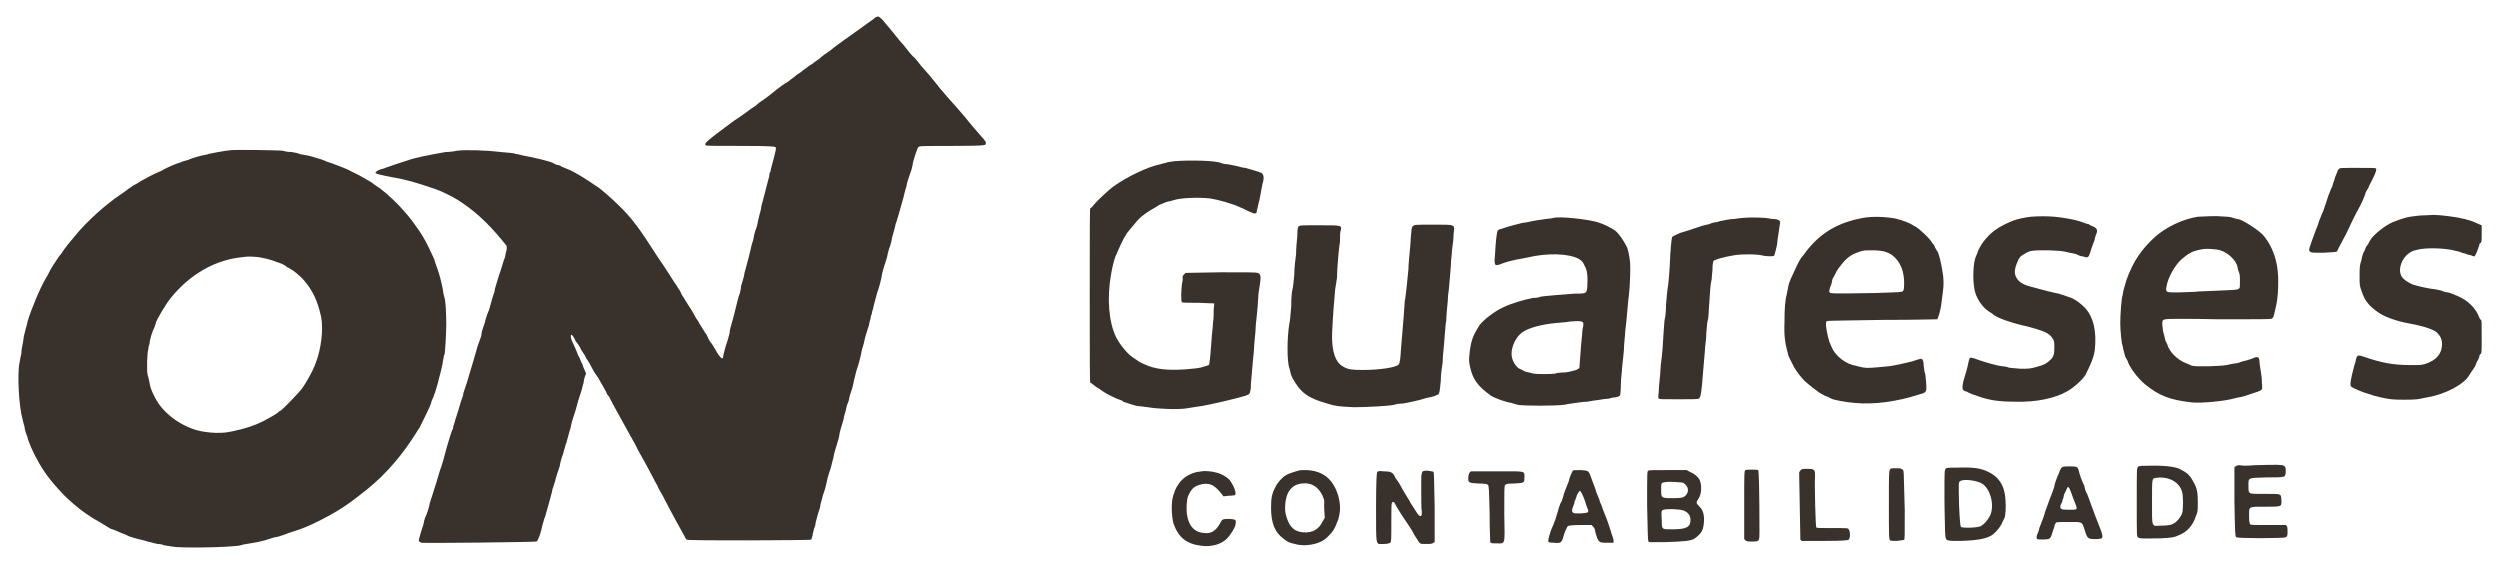
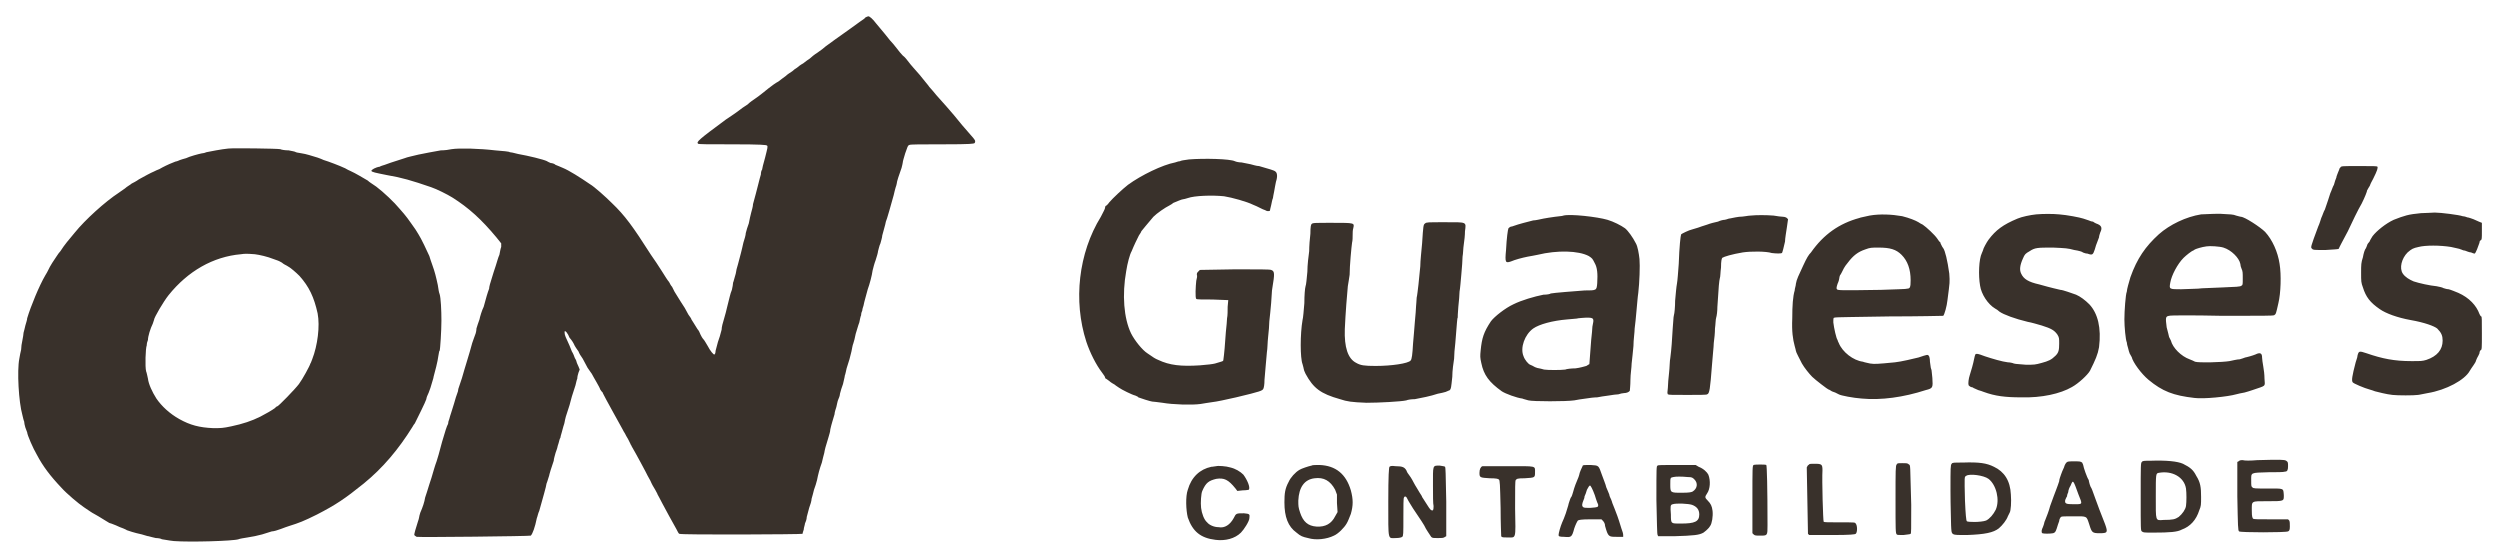
- <svg xmlns="http://www.w3.org/2000/svg" viewBox="385 695 4095 925" role="img" aria-label="Guarese's ON Contabilidade">
+ <svg xmlns="http://www.w3.org/2000/svg" viewBox="385 695 4140 925" role="img" aria-label="Guarese's ON Contabilidade">
  <g fill="#39312b" fill-rule="evenodd">
    <path d="M1818 724C1817 726 1813 728 1809 731C1806 733 1798 739 1791 744C1777 754 1757 768 1752 772C1751 773 1745 778 1739 782C1734 785 1728 790 1726 792C1724 793 1719 797 1715 800C1711 802 1706 806 1705 807C1703 808 1699 811 1697 813C1694 815 1689 818 1686 821C1683 823 1678 827 1674 830C1670 832 1663 837 1658 841C1648 849 1642 854 1636 858C1633 860 1627 864 1623 868C1618 871 1611 876 1606 880C1602 883 1593 889 1587 893C1541 927 1538 930 1541 933C1542 934 1557 934 1598 934C1646 934 1654 935 1655 936C1657 937 1656 940 1652 956C1649 966 1647 975 1647 976C1646 977 1645 980 1645 984C1643 990 1639 1008 1632 1033C1632 1037 1630 1043 1629 1047C1628 1051 1626 1059 1625 1065C1623 1070 1621 1077 1620 1081C1620 1084 1618 1091 1616 1097C1615 1102 1613 1110 1612 1114C1611 1118 1609 1126 1607 1133C1605 1139 1604 1144 1604 1145C1604 1146 1603 1150 1602 1153C1601 1156 1600 1161 1599 1163C1599 1165 1598 1171 1597 1175C1594 1182 1593 1189 1589 1204C1588 1208 1586 1217 1584 1223C1582 1229 1580 1237 1580 1241C1579 1244 1578 1249 1577 1252C1575 1257 1573 1264 1570 1276C1570 1279 1569 1282 1568 1282C1567 1283 1561 1276 1557 1268C1555 1265 1552 1259 1550 1257C1548 1255 1546 1251 1545 1249C1544 1246 1542 1242 1540 1240C1536 1234 1531 1225 1530 1224C1530 1223 1528 1220 1525 1216C1523 1212 1520 1207 1519 1205C1515 1199 1510 1191 1502 1178C1501 1176 1499 1172 1498 1170C1496 1168 1494 1164 1493 1162C1491 1160 1486 1152 1481 1144C1476 1136 1468 1124 1463 1117C1433 1070 1420 1052 1398 1031C1388 1021 1369 1004 1362 1000C1346 989 1327 977 1317 973C1313 971 1307 969 1305 968C1303 966 1299 965 1297 965C1295 964 1292 963 1291 962C1285 959 1260 953 1243 950C1236 948 1230 947 1229 947C1229 946 1218 945 1205 944C1180 941 1146 940 1133 942C1129 943 1121 944 1115 944C1104 946 1087 949 1078 951C1066 954 1060 955 1055 957C1033 964 1027 966 1022 968C1019 969 1015 970 1014 971C1007 972 1000 976 1000 978C1001 980 1006 981 1026 985C1050 989 1067 994 1099 1005C1108 1008 1126 1017 1134 1022C1161 1039 1182 1058 1207 1088L1215 1098 1215 1104C1214 1106 1213 1112 1212 1117C1210 1121 1208 1129 1206 1135C1204 1141 1201 1150 1199 1157C1197 1163 1195 1170 1195 1173C1194 1176 1192 1181 1191 1185C1190 1188 1188 1196 1186 1203C1183 1209 1180 1219 1179 1224C1177 1229 1175 1236 1174 1239C1174 1242 1173 1247 1172 1249C1171 1251 1169 1258 1167 1263C1162 1282 1155 1303 1150 1321C1147 1329 1145 1337 1144 1339C1144 1341 1143 1345 1142 1347C1141 1349 1139 1356 1137 1363C1135 1369 1133 1376 1132 1379C1131 1381 1130 1386 1129 1389C1128 1391 1127 1395 1127 1397C1125 1400 1122 1410 1117 1427C1112 1446 1110 1453 1108 1459C1107 1462 1105 1467 1104 1471C1101 1482 1098 1491 1096 1497C1093 1507 1091 1513 1089 1519C1088 1526 1085 1535 1081 1544C1080 1547 1079 1551 1079 1552C1079 1553 1078 1556 1077 1559C1073 1571 1071 1579 1071 1581C1072 1582 1073 1583 1075 1584C1080 1585 1262 1583 1264 1582C1267 1579 1271 1568 1274 1553C1275 1551 1276 1545 1278 1541C1283 1523 1290 1499 1290 1496C1291 1494 1292 1490 1293 1487C1294 1484 1295 1481 1295 1480C1295 1479 1298 1470 1302 1458C1302 1455 1304 1449 1305 1445C1307 1440 1308 1436 1308 1436C1308 1435 1309 1432 1310 1429C1311 1425 1312 1421 1313 1420C1313 1419 1314 1415 1315 1412C1316 1409 1317 1404 1318 1401C1319 1398 1320 1395 1320 1394C1320 1393 1321 1389 1322 1385C1328 1367 1330 1360 1330 1359C1330 1358 1333 1348 1338 1333C1339 1329 1340 1324 1341 1322C1341 1319 1342 1315 1343 1312L1345 1307 1343 1302C1341 1298 1340 1295 1340 1295C1340 1294 1339 1291 1337 1288C1336 1285 1334 1280 1332 1277C1331 1274 1329 1270 1328 1267C1322 1254 1320 1250 1320 1246C1320 1243 1320 1243 1322 1244C1323 1245 1324 1246 1325 1248C1326 1249 1327 1252 1328 1254C1329 1255 1333 1260 1335 1264C1337 1269 1341 1274 1343 1277C1344 1280 1347 1285 1350 1289C1352 1293 1356 1300 1358 1304C1361 1308 1364 1313 1365 1314C1368 1320 1378 1336 1379 1340C1380 1342 1382 1344 1383 1345C1383 1346 1386 1351 1389 1357C1393 1364 1408 1392 1416 1406C1417 1408 1418 1410 1420 1413C1421 1415 1423 1419 1425 1422C1426 1424 1428 1428 1429 1430C1429 1431 1431 1433 1431 1434C1433 1437 1441 1452 1446 1461C1448 1465 1452 1472 1454 1476C1456 1480 1459 1486 1462 1491C1464 1496 1468 1503 1470 1506C1472 1510 1474 1513 1474 1514C1474 1514 1478 1521 1482 1529C1490 1544 1496 1555 1505 1571C1507 1575 1509 1579 1510 1579C1513 1581 1712 1580 1714 1579C1714 1578 1715 1575 1716 1572C1716 1569 1718 1564 1718 1562C1719 1560 1721 1555 1721 1551C1722 1547 1724 1540 1725 1536C1727 1531 1729 1524 1729 1521C1730 1517 1732 1511 1733 1506C1735 1501 1737 1494 1738 1490C1740 1480 1742 1472 1746 1461C1747 1456 1749 1449 1750 1445C1751 1439 1752 1435 1757 1419C1758 1415 1760 1410 1760 1406C1762 1397 1765 1388 1767 1381C1767 1378 1769 1372 1770 1369C1771 1365 1772 1359 1773 1357C1774 1355 1776 1350 1776 1347C1777 1343 1779 1336 1781 1331C1782 1326 1784 1319 1784 1317C1785 1315 1786 1309 1787 1305C1791 1293 1793 1286 1795 1277C1796 1272 1797 1266 1798 1264C1799 1261 1801 1254 1802 1248C1804 1242 1806 1234 1808 1229C1809 1224 1810 1219 1811 1217C1811 1214 1812 1211 1813 1209C1813 1207 1814 1204 1815 1201C1816 1195 1820 1182 1822 1174C1825 1166 1829 1151 1830 1143C1831 1139 1833 1131 1835 1126C1837 1120 1839 1113 1839 1111C1840 1108 1841 1102 1843 1098C1844 1094 1846 1088 1846 1085C1851 1067 1852 1063 1852 1062C1853 1061 1862 1029 1865 1018C1866 1014 1867 1009 1868 1006C1869 1003 1870 1000 1870 999C1870 996 1874 984 1878 973C1879 969 1880 965 1880 964C1880 962 1882 956 1884 949C1888 938 1888 936 1891 935C1893 934 1911 934 1945 934C1995 934 1997 933 1999 932C2001 928 2000 927 1992 918C1984 909 1972 895 1965 886C1959 879 1947 865 1936 853C1931 847 1926 841 1924 839C1923 837 1915 828 1908 819C1901 811 1892 801 1890 798C1887 794 1883 789 1880 787C1877 784 1873 779 1870 775C1867 771 1862 765 1859 762C1844 743 1839 738 1836 734C1830 726 1825 722 1823 722C1822 722 1820 723 1818 724M763 941C752 942 732 946 727 947C725 948 721 949 719 949C714 950 699 954 693 957C690 958 685 959 683 960C681 961 678 962 678 962C677 962 674 963 672 964C664 967 654 972 649 975C646 976 642 978 640 979C635 981 624 987 615 992C611 995 605 998 603 999C601 1001 595 1004 592 1007C588 1010 583 1013 582 1014C559 1029 526 1059 509 1080C499 1092 492 1100 485 1111C483 1113 481 1116 479 1119C476 1123 467 1137 465 1142C464 1144 462 1148 460 1151C450 1168 436 1202 430 1222C430 1225 428 1230 427 1234C426 1238 425 1243 424 1246C424 1248 423 1254 422 1259C421 1263 420 1270 420 1274C419 1277 418 1284 417 1289C413 1309 416 1361 422 1382C423 1386 424 1391 425 1393C425 1395 426 1400 427 1403C428 1405 429 1409 430 1411C430 1415 440 1438 446 1448C456 1467 468 1483 487 1503C495 1512 515 1529 524 1535C533 1541 537 1544 541 1546C543 1547 546 1549 548 1550C558 1556 564 1560 566 1561C567 1561 572 1563 577 1565C581 1567 586 1569 589 1570C591 1571 594 1572 595 1573C598 1574 606 1577 620 1580C624 1581 629 1583 631 1583C634 1584 639 1585 643 1586C647 1586 652 1587 653 1588C655 1588 663 1590 673 1591C700 1593 771 1591 780 1588C782 1587 789 1586 795 1585C802 1584 812 1582 819 1580C825 1578 832 1576 835 1575C838 1575 845 1573 850 1571C855 1569 861 1567 864 1566C880 1561 888 1558 910 1547C941 1531 956 1521 987 1496C1019 1470 1045 1439 1068 1402C1069 1400 1071 1397 1072 1396C1075 1390 1090 1360 1091 1356C1091 1354 1093 1349 1095 1345C1097 1340 1099 1334 1100 1330C1101 1326 1103 1321 1103 1319C1105 1312 1110 1293 1111 1284C1112 1280 1112 1276 1113 1276C1114 1274 1116 1242 1116 1226C1116 1209 1115 1188 1113 1182C1112 1180 1111 1174 1110 1167C1107 1153 1105 1145 1101 1134C1099 1129 1097 1122 1096 1119C1093 1112 1082 1089 1078 1083C1075 1078 1072 1073 1066 1065C1064 1062 1057 1052 1047 1041C1038 1030 1020 1013 1008 1004C1001 999 997 997 994 994C987 990 974 982 965 978C960 976 956 973 955 973C949 970 928 962 921 960C919 959 914 957 911 956C901 953 892 950 885 949C881 948 877 948 875 947C874 946 868 945 863 944C857 944 851 943 849 942C844 941 772 940 763 941M784 1116C738 1120 696 1144 664 1184C656 1194 640 1221 640 1225C640 1225 639 1228 638 1231C634 1239 630 1252 630 1258C629 1260 628 1264 628 1267C626 1271 625 1303 627 1310C628 1312 629 1318 630 1322C631 1331 637 1344 644 1355C653 1368 666 1380 682 1389C700 1399 715 1403 738 1404C751 1404 754 1404 768 1401C787 1397 802 1392 816 1385C824 1381 836 1374 840 1371C842 1369 843 1368 844 1368C846 1368 874 1339 880 1331C886 1323 898 1301 899 1297C900 1296 901 1292 902 1290C911 1267 915 1235 911 1214C905 1187 897 1170 881 1152C875 1146 866 1138 860 1135C858 1134 854 1132 852 1130C845 1126 846 1127 838 1124C828 1120 815 1117 807 1116C793 1115 791 1115 784 1116" />
-     <g transform="translate(2170 -680)">
-       <path d="M139 1639C131 1640 125 1641 124 1642C122 1642 119 1643 116 1644C95 1648 60 1665 38 1681C29 1688 13 1703 7 1710C5 1713 2 1716 1 1716C0 1716 0 1740 0 1859C0 1969 0 2002 1 2002C2 2002 4 2004 7 2006C9 2008 14 2011 16 2012C18 2014 22 2016 23 2017C27 2020 45 2029 50 2030C52 2031 55 2032 55 2033C57 2034 76 2040 78 2040C80 2040 87 2041 95 2042C112 2045 144 2046 158 2044C163 2043 171 2042 177 2041C186 2040 199 2037 217 2033C259 2023 260 2022 262 2019C263 2017 264 2012 264 2004C265 1990 267 1971 268 1958C269 1953 269 1942 270 1933C271 1924 272 1913 272 1907C273 1900 274 1887 275 1877C276 1867 276 1856 277 1852C281 1828 281 1824 275 1822C273 1821 254 1821 215 1821L157 1822 154 1825C152 1827 152 1828 152 1830C153 1832 152 1836 151 1840C150 1849 149 1868 151 1870C152 1871 161 1871 178 1871L204 1872 203 1883C203 1889 203 1898 202 1902C202 1905 201 1916 200 1925C199 1942 197 1964 196 1970C196 1973 195 1973 192 1974C189 1975 185 1976 182 1977C178 1978 170 1979 157 1980C126 1982 107 1980 88 1971C83 1969 80 1967 70 1960C62 1955 49 1939 43 1927C31 1902 28 1863 35 1824C37 1811 41 1796 44 1791C48 1781 53 1771 56 1765C58 1762 60 1759 60 1758C60 1758 73 1742 80 1734C86 1728 99 1719 107 1715C109 1714 112 1712 113 1711C118 1709 127 1705 129 1705C130 1705 134 1704 137 1703C148 1699 177 1698 197 1700C210 1702 235 1709 245 1714C253 1717 261 1722 265 1723C268 1725 271 1725 273 1724C273 1723 274 1719 275 1715C276 1710 277 1705 278 1703C278 1702 279 1697 280 1692C281 1687 282 1680 283 1676C286 1667 285 1661 282 1659C280 1657 272 1655 255 1650C251 1650 245 1648 241 1647C237 1646 230 1645 226 1644C222 1644 217 1643 215 1642C207 1638 164 1637 139 1639M2046 1652C2045 1653 2044 1654 2044 1655C2044 1655 2043 1658 2042 1660C2041 1663 2039 1667 2039 1669C2038 1671 2036 1677 2035 1681C2033 1684 2031 1691 2029 1695C2027 1702 2024 1710 2020 1722C2018 1725 2016 1732 2014 1736C2013 1739 2011 1746 2009 1750C1996 1785 1996 1785 1999 1787C2000 1789 2002 1789 2021 1789C2035 1788 2041 1788 2043 1787C2043 1786 2050 1773 2058 1758C2065 1743 2075 1722 2081 1712C2086 1702 2090 1692 2090 1690C2091 1689 2092 1686 2093 1685C2094 1683 2095 1682 2095 1681C2095 1681 2097 1676 2100 1671C2107 1657 2108 1653 2107 1651C2106 1650 2100 1650 2077 1650C2049 1650 2047 1650 2046 1652M2179 1728C2158 1730 2152 1732 2134 1739C2121 1745 2106 1757 2099 1766C2098 1768 2095 1772 2094 1775C2092 1777 2090 1780 2090 1781C2090 1781 2089 1784 2088 1786C2086 1788 2084 1795 2083 1801C2080 1810 2080 1813 2080 1827C2080 1841 2080 1843 2083 1851C2088 1867 2095 1876 2111 1887C2121 1894 2140 1901 2162 1905C2185 1909 2201 1915 2206 1919C2213 1926 2215 1931 2215 1939C2215 1954 2206 1965 2188 1971C2181 1973 2180 1973 2163 1973C2135 1973 2115 1969 2089 1960C2077 1956 2076 1956 2074 1964C2074 1967 2072 1971 2071 1975C2065 1998 2064 2005 2066 2008C2067 2010 2086 2018 2094 2020C2097 2021 2101 2022 2103 2023C2107 2024 2122 2028 2132 2029C2140 2030 2168 2030 2174 2029C2176 2029 2184 2027 2190 2026C2221 2021 2252 2004 2260 1989C2261 1987 2264 1983 2266 1980C2268 1977 2270 1974 2270 1973C2270 1973 2271 1970 2272 1968C2274 1965 2275 1962 2276 1960C2276 1958 2277 1955 2278 1955C2280 1954 2280 1952 2280 1927C2280 1904 2280 1900 2279 1899C2278 1899 2277 1897 2276 1895C2271 1881 2259 1868 2241 1860C2236 1858 2229 1855 2225 1854C2221 1854 2217 1852 2216 1852C2215 1851 2210 1850 2205 1849C2194 1848 2176 1844 2167 1841C2160 1838 2153 1834 2149 1828C2143 1819 2147 1803 2157 1793C2164 1787 2166 1786 2175 1784C2186 1781 2211 1781 2229 1784C2237 1786 2244 1787 2245 1788C2246 1788 2249 1790 2252 1790C2255 1791 2259 1793 2262 1793C2264 1794 2267 1795 2268 1795C2270 1794 2274 1783 2276 1777C2276 1775 2277 1773 2278 1773C2280 1772 2280 1770 2280 1758L2280 1744 2275 1742C2273 1741 2268 1739 2266 1738C2263 1737 2258 1735 2256 1735C2254 1734 2250 1733 2248 1733C2243 1731 2212 1727 2202 1727C2197 1727 2187 1728 2179 1728M1542 1730C1532 1731 1518 1734 1511 1737C1487 1747 1475 1756 1463 1772C1460 1776 1454 1787 1454 1789C1454 1789 1453 1792 1452 1794C1447 1804 1446 1831 1449 1848C1451 1862 1462 1879 1474 1886C1476 1887 1479 1889 1481 1891C1488 1896 1507 1903 1528 1908C1534 1909 1544 1912 1551 1914C1567 1919 1572 1922 1577 1929C1580 1934 1580 1935 1580 1944C1580 1955 1579 1959 1574 1964C1567 1971 1562 1973 1551 1976C1540 1979 1539 1979 1525 1979C1516 1978 1508 1978 1505 1977C1503 1976 1498 1975 1495 1975C1486 1974 1469 1969 1457 1965C1452 1963 1446 1961 1444 1961C1441 1961 1441 1961 1439 1970C1438 1976 1434 1990 1432 1996C1430 2002 1429 2010 1430 2013C1431 2014 1432 2015 1434 2016C1436 2016 1438 2017 1439 2018C1440 2018 1443 2020 1446 2021C1449 2022 1453 2023 1455 2024C1474 2031 1491 2033 1517 2033C1551 2034 1582 2027 1601 2016C1612 2010 1627 1996 1631 1989C1640 1971 1644 1962 1646 1950C1650 1918 1644 1894 1630 1879C1623 1872 1615 1866 1608 1863C1602 1861 1586 1855 1582 1855C1578 1854 1568 1852 1547 1846C1529 1842 1521 1837 1517 1828C1514 1822 1515 1814 1520 1803C1523 1796 1524 1795 1531 1791C1540 1785 1544 1785 1570 1785C1591 1786 1594 1786 1605 1789C1612 1790 1619 1792 1619 1793C1620 1793 1623 1795 1627 1795C1635 1798 1636 1797 1639 1788C1640 1784 1642 1778 1643 1776C1644 1774 1645 1770 1646 1768C1646 1766 1647 1763 1648 1760C1652 1752 1650 1748 1641 1745C1639 1744 1637 1743 1636 1742C1634 1742 1631 1741 1629 1740C1627 1739 1622 1738 1620 1737C1614 1735 1593 1731 1580 1730C1569 1729 1554 1729 1542 1730M1815 1730C1790 1734 1763 1747 1745 1763C1723 1783 1709 1803 1698 1834C1697 1838 1695 1845 1694 1848C1693 1852 1692 1856 1692 1858C1690 1862 1688 1890 1688 1904C1688 1916 1690 1938 1692 1942C1692 1944 1693 1948 1694 1951C1695 1955 1696 1959 1697 1961C1698 1962 1699 1965 1700 1966C1702 1975 1716 1994 1728 2004C1751 2023 1769 2030 1804 2034C1819 2036 1859 2032 1873 2028C1876 2027 1882 2026 1887 2025C1891 2024 1897 2022 1900 2021C1923 2013 1921 2016 1920 2002C1920 1996 1919 1987 1918 1982C1917 1976 1916 1970 1916 1967C1916 1960 1913 1958 1905 1962C1903 1963 1899 1964 1896 1965C1892 1966 1889 1967 1888 1967C1886 1968 1882 1969 1879 1970C1875 1970 1867 1972 1862 1973C1850 1975 1811 1976 1805 1974C1803 1973 1799 1971 1796 1970C1782 1965 1768 1951 1765 1939C1764 1937 1763 1935 1762 1933C1762 1932 1760 1925 1758 1917C1756 1901 1756 1899 1762 1898C1764 1897 1803 1897 1850 1898C1917 1898 1934 1898 1936 1897C1939 1895 1939 1895 1943 1877C1947 1861 1948 1830 1945 1812C1942 1792 1933 1772 1921 1759C1913 1751 1887 1734 1881 1734C1880 1734 1877 1733 1873 1732C1868 1730 1865 1730 1846 1729C1831 1729 1821 1730 1815 1730M1266 1732C1258 1734 1251 1735 1249 1736C1216 1745 1190 1763 1169 1793C1165 1797 1162 1802 1156 1815C1149 1830 1145 1838 1144 1845C1144 1848 1142 1853 1142 1856C1139 1866 1138 1881 1138 1902C1137 1924 1139 1937 1142 1948C1143 1952 1144 1955 1144 1956C1144 1958 1150 1969 1154 1977C1158 1984 1166 1994 1171 1999C1176 2004 1197 2020 1198 2020C1199 2020 1200 2021 1202 2022C1203 2023 1206 2024 1209 2025C1211 2026 1213 2027 1215 2028C1218 2030 1239 2034 1253 2035C1285 2038 1322 2033 1359 2021C1371 2018 1371 2017 1370 2001C1369 1994 1369 1987 1368 1986C1367 1984 1367 1979 1366 1974C1366 1969 1365 1965 1364 1964C1362 1962 1362 1962 1347 1967C1339 1969 1318 1974 1308 1975C1277 1978 1275 1978 1267 1977C1263 1976 1257 1975 1255 1974C1239 1972 1221 1958 1215 1943C1214 1941 1213 1939 1213 1938C1211 1936 1207 1918 1206 1909C1206 1902 1206 1901 1208 1901C1209 1900 1250 1900 1299 1899C1347 1899 1388 1898 1388 1898C1390 1896 1394 1882 1395 1872C1399 1841 1399 1843 1398 1828C1395 1806 1391 1790 1388 1786C1387 1785 1386 1783 1385 1781C1384 1779 1383 1777 1383 1776C1382 1776 1380 1773 1378 1770C1374 1764 1360 1751 1354 1747C1352 1746 1348 1744 1347 1743C1342 1740 1332 1736 1320 1733C1303 1730 1283 1729 1266 1732M759 1732C757 1733 751 1733 745 1734C739 1735 730 1736 726 1737C721 1738 713 1740 709 1740C698 1743 688 1745 674 1750C671 1750 669 1752 668 1753C667 1755 665 1769 664 1789C662 1810 663 1811 672 1808C679 1805 690 1802 700 1800C705 1799 712 1798 716 1797C749 1789 784 1790 801 1799C807 1803 807 1803 811 1811C815 1818 816 1828 815 1844C814 1856 814 1856 794 1856C780 1857 742 1860 738 1861C737 1862 732 1863 726 1863C711 1866 690 1872 676 1879C663 1885 645 1899 639 1907C627 1925 624 1935 622 1955C621 1965 621 1967 623 1976C627 1996 636 2008 657 2023C663 2027 682 2034 691 2035C693 2036 698 2037 701 2038C708 2040 764 2040 777 2038C781 2037 789 2036 796 2035C802 2034 810 2033 815 2033C819 2032 827 2031 834 2030C840 2029 847 2028 850 2028C853 2027 857 2026 859 2026C864 2026 868 2024 869 2022C869 2021 870 2013 870 2004C870 1995 872 1983 872 1977C873 1970 874 1957 875 1948C875 1938 877 1925 877 1919C878 1913 879 1900 880 1890C881 1880 882 1866 883 1860C885 1843 886 1815 885 1804C884 1795 882 1783 879 1778C874 1768 866 1757 861 1753C854 1748 842 1742 832 1739C815 1734 770 1729 759 1732M1069 1732C1065 1732 1057 1734 1050 1734C1042 1735 1035 1737 1033 1737C1030 1738 1027 1739 1026 1739C1024 1739 1019 1740 1015 1742C1010 1743 1002 1745 997 1747C991 1749 984 1751 982 1752C979 1753 975 1754 972 1755C967 1756 955 1762 954 1763C953 1765 951 1783 950 1812C949 1825 948 1840 947 1845C946 1850 945 1862 944 1873C944 1883 943 1894 942 1897C941 1900 941 1910 940 1919C939 1937 938 1953 936 1968C935 1972 935 1984 934 1992C933 2001 932 2012 932 2017C931 2025 931 2026 932 2028C934 2029 938 2029 965 2029C982 2029 997 2029 997 2028C1001 2027 1002 2019 1005 1980C1006 1965 1008 1949 1008 1943C1009 1936 1010 1926 1010 1919C1011 1912 1011 1904 1012 1901C1013 1898 1014 1890 1014 1883C1016 1849 1017 1840 1018 1836C1019 1834 1019 1825 1020 1818C1020 1807 1021 1804 1022 1802C1025 1800 1038 1796 1056 1793C1069 1791 1095 1791 1104 1794C1112 1795 1119 1795 1121 1794C1122 1792 1124 1784 1126 1775C1126 1770 1128 1759 1129 1752L1131 1738 1129 1736C1128 1735 1125 1734 1123 1734C1120 1734 1113 1733 1107 1732C1094 1731 1079 1731 1069 1732M530 1745C527 1747 527 1748 525 1778C524 1790 522 1807 522 1816C521 1824 520 1838 519 1846C518 1854 517 1864 516 1868C516 1873 515 1879 515 1882C515 1886 514 1897 513 1908C512 1919 511 1935 510 1944C509 1962 508 1970 506 1972C502 1977 474 1981 448 1981C429 1981 423 1980 416 1976C402 1969 396 1950 397 1920C398 1896 401 1858 402 1849C403 1844 404 1836 405 1830C405 1815 408 1784 409 1777C410 1773 410 1768 410 1764C410 1761 410 1756 411 1753C413 1744 414 1744 376 1744C346 1744 344 1744 342 1746C341 1747 340 1750 340 1762C339 1770 338 1783 338 1791C337 1798 335 1814 335 1825C334 1836 333 1847 332 1849C331 1852 330 1864 330 1877C329 1889 328 1902 327 1905C323 1928 323 1968 327 1978C328 1982 329 1985 329 1986C329 1987 330 1990 332 1994C345 2018 357 2027 389 2036C401 2040 408 2041 433 2042C453 2042 491 2040 499 2038C501 2037 507 2036 513 2036C524 2034 539 2031 551 2027C556 2026 561 2025 564 2024C566 2023 569 2022 571 2021C573 2018 573 2018 575 1999C575 1989 577 1975 578 1969C578 1963 579 1951 580 1943C583 1907 583 1902 584 1901C584 1901 584 1893 585 1883C586 1874 587 1863 587 1858C588 1853 589 1840 590 1829C591 1818 592 1805 592 1800C593 1795 593 1786 594 1780C595 1774 596 1764 596 1758C598 1742 600 1743 563 1743C534 1743 532 1743 530 1745M1824 1783C1816 1784 1807 1787 1805 1788C1803 1789 1802 1790 1802 1790C1800 1790 1790 1798 1786 1802C1776 1812 1766 1831 1764 1843C1762 1854 1762 1854 1782 1854C1791 1854 1803 1853 1810 1853C1816 1852 1834 1852 1850 1851C1873 1850 1880 1850 1882 1848C1884 1847 1884 1846 1884 1836C1884 1827 1884 1824 1882 1820C1881 1818 1880 1814 1880 1812C1878 1802 1865 1789 1852 1785C1846 1783 1829 1782 1824 1783M1259 1788C1247 1792 1239 1798 1230 1810C1224 1817 1222 1822 1220 1826C1219 1828 1218 1830 1217 1831C1217 1832 1216 1833 1216 1835C1216 1836 1215 1841 1213 1845C1211 1851 1211 1853 1212 1854C1213 1856 1220 1856 1285 1855C1307 1854 1326 1854 1328 1853C1333 1853 1334 1851 1334 1839C1334 1821 1329 1807 1319 1797C1310 1788 1300 1785 1281 1785C1269 1785 1267 1785 1259 1788M784 1902C781 1903 773 1903 765 1904C741 1906 719 1912 709 1919C695 1929 687 1951 693 1965C695 1971 701 1978 704 1979C706 1980 709 1981 712 1983C714 1984 718 1985 719 1985C720 1985 723 1986 727 1987C733 1988 755 1988 762 1987C764 1986 772 1985 779 1985C787 1984 793 1982 797 1981C800 1979 802 1978 802 1978C802 1977 804 1951 805 1938C806 1929 807 1919 807 1916C810 1902 810 1901 797 1901C792 1901 786 1902 784 1902" />
+     <g transform="translate(2215 -680)">
+       <path d="M139 1639C131 1640 125 1641 124 1642C122 1642 119 1643 116 1644C95 1648 60 1665 38 1681C29 1688 13 1703 7 1710C5 1713 2 1716 1 1716C1 1716 0 1717 0 1719C0 1721 -3 1726 -7 1734C-44 1794 -53 1873 -31 1941C-25 1959 -15 1979 -5 1992C-2 1996 0 1999 0 2000C0 2001 1 2002 1 2002C2 2002 4 2004 7 2006C9 2008 14 2011 16 2012C18 2014 22 2016 23 2017C27 2020 45 2029 50 2030C52 2031 55 2032 55 2033C57 2034 76 2040 78 2040C80 2040 87 2041 95 2042C112 2045 144 2046 158 2044C163 2043 171 2042 177 2041C186 2040 199 2037 217 2033C259 2023 260 2022 262 2019C263 2017 264 2012 264 2004C265 1990 267 1971 268 1958C269 1953 269 1942 270 1933C271 1924 272 1913 272 1907C273 1900 274 1887 275 1877C276 1867 276 1856 277 1852C281 1828 281 1824 275 1822C273 1821 254 1821 215 1821L157 1822 154 1825C152 1827 152 1828 152 1830C153 1832 152 1836 151 1840C150 1849 149 1868 151 1870C152 1871 161 1871 178 1871L204 1872 203 1883C203 1889 203 1898 202 1902C202 1905 201 1916 200 1925C199 1942 197 1964 196 1970C196 1973 195 1973 192 1974C189 1975 185 1976 182 1977C178 1978 170 1979 157 1980C126 1982 107 1980 88 1971C83 1969 80 1967 70 1960C62 1955 49 1939 43 1927C31 1902 28 1863 35 1824C37 1811 41 1796 44 1791C48 1781 53 1771 56 1765C58 1762 60 1759 60 1758C60 1758 73 1742 80 1734C86 1728 99 1719 107 1715C109 1714 112 1712 113 1711C118 1709 127 1705 129 1705C130 1705 134 1704 137 1703C148 1699 177 1698 197 1700C210 1702 235 1709 245 1714C253 1717 261 1722 265 1723C268 1725 271 1725 273 1724C273 1723 274 1719 275 1715C276 1710 277 1705 278 1703C278 1702 279 1697 280 1692C281 1687 282 1680 283 1676C286 1667 285 1661 282 1659C280 1657 272 1655 255 1650C251 1650 245 1648 241 1647C237 1646 230 1645 226 1644C222 1644 217 1643 215 1642C207 1638 164 1637 139 1639M2046 1652C2045 1653 2044 1654 2044 1655C2044 1655 2043 1658 2042 1660C2041 1663 2039 1667 2039 1669C2038 1671 2036 1677 2035 1681C2033 1684 2031 1691 2029 1695C2027 1702 2024 1710 2020 1722C2018 1725 2016 1732 2014 1736C2013 1739 2011 1746 2009 1750C1996 1785 1996 1785 1999 1787C2000 1789 2002 1789 2021 1789C2035 1788 2041 1788 2043 1787C2043 1786 2050 1773 2058 1758C2065 1743 2075 1722 2081 1712C2086 1702 2090 1692 2090 1690C2091 1689 2092 1686 2093 1685C2094 1683 2095 1682 2095 1681C2095 1681 2097 1676 2100 1671C2107 1657 2108 1653 2107 1651C2106 1650 2100 1650 2077 1650C2049 1650 2047 1650 2046 1652M2179 1728C2158 1730 2152 1732 2134 1739C2121 1745 2106 1757 2099 1766C2098 1768 2095 1772 2094 1775C2092 1777 2090 1780 2090 1781C2090 1781 2089 1784 2088 1786C2086 1788 2084 1795 2083 1801C2080 1810 2080 1813 2080 1827C2080 1841 2080 1843 2083 1851C2088 1867 2095 1876 2111 1887C2121 1894 2140 1901 2162 1905C2185 1909 2201 1915 2206 1919C2213 1926 2215 1931 2215 1939C2215 1954 2206 1965 2188 1971C2181 1973 2180 1973 2163 1973C2135 1973 2115 1969 2089 1960C2077 1956 2076 1956 2074 1964C2074 1967 2072 1971 2071 1975C2065 1998 2064 2005 2066 2008C2067 2010 2086 2018 2094 2020C2097 2021 2101 2022 2103 2023C2107 2024 2122 2028 2132 2029C2140 2030 2168 2030 2174 2029C2176 2029 2184 2027 2190 2026C2221 2021 2252 2004 2260 1989C2261 1987 2264 1983 2266 1980C2268 1977 2270 1974 2270 1973C2270 1973 2271 1970 2272 1968C2274 1965 2275 1962 2276 1960C2276 1958 2277 1955 2278 1955C2280 1954 2280 1952 2280 1927C2280 1904 2280 1900 2279 1899C2278 1899 2277 1897 2276 1895C2271 1881 2259 1868 2241 1860C2236 1858 2229 1855 2225 1854C2221 1854 2217 1852 2216 1852C2215 1851 2210 1850 2205 1849C2194 1848 2176 1844 2167 1841C2160 1838 2153 1834 2149 1828C2143 1819 2147 1803 2157 1793C2164 1787 2166 1786 2175 1784C2186 1781 2211 1781 2229 1784C2237 1786 2244 1787 2245 1788C2246 1788 2249 1790 2252 1790C2255 1791 2259 1793 2262 1793C2264 1794 2267 1795 2268 1795C2270 1794 2274 1783 2276 1777C2276 1775 2277 1773 2278 1773C2280 1772 2280 1770 2280 1758L2280 1744 2275 1742C2273 1741 2268 1739 2266 1738C2263 1737 2258 1735 2256 1735C2254 1734 2250 1733 2248 1733C2243 1731 2212 1727 2202 1727C2197 1727 2187 1728 2179 1728M1542 1730C1532 1731 1518 1734 1511 1737C1487 1747 1475 1756 1463 1772C1460 1776 1454 1787 1454 1789C1454 1789 1453 1792 1452 1794C1447 1804 1446 1831 1449 1848C1451 1862 1462 1879 1474 1886C1476 1887 1479 1889 1481 1891C1488 1896 1507 1903 1528 1908C1534 1909 1544 1912 1551 1914C1567 1919 1572 1922 1577 1929C1580 1934 1580 1935 1580 1944C1580 1955 1579 1959 1574 1964C1567 1971 1562 1973 1551 1976C1540 1979 1539 1979 1525 1979C1516 1978 1508 1978 1505 1977C1503 1976 1498 1975 1495 1975C1486 1974 1469 1969 1457 1965C1452 1963 1446 1961 1444 1961C1441 1961 1441 1961 1439 1970C1438 1976 1434 1990 1432 1996C1430 2002 1429 2010 1430 2013C1431 2014 1432 2015 1434 2016C1436 2016 1438 2017 1439 2018C1440 2018 1443 2020 1446 2021C1449 2022 1453 2023 1455 2024C1474 2031 1491 2033 1517 2033C1551 2034 1582 2027 1601 2016C1612 2010 1627 1996 1631 1989C1640 1971 1644 1962 1646 1950C1650 1918 1644 1894 1630 1879C1623 1872 1615 1866 1608 1863C1602 1861 1586 1855 1582 1855C1578 1854 1568 1852 1547 1846C1529 1842 1521 1837 1517 1828C1514 1822 1515 1814 1520 1803C1523 1796 1524 1795 1531 1791C1540 1785 1544 1785 1570 1785C1591 1786 1594 1786 1605 1789C1612 1790 1619 1792 1619 1793C1620 1793 1623 1795 1627 1795C1635 1798 1636 1797 1639 1788C1640 1784 1642 1778 1643 1776C1644 1774 1645 1770 1646 1768C1646 1766 1647 1763 1648 1760C1652 1752 1650 1748 1641 1745C1639 1744 1637 1743 1636 1742C1634 1742 1631 1741 1629 1740C1627 1739 1622 1738 1620 1737C1614 1735 1593 1731 1580 1730C1569 1729 1554 1729 1542 1730M1815 1730C1790 1734 1763 1747 1745 1763C1723 1783 1709 1803 1698 1834C1697 1838 1695 1845 1694 1848C1693 1852 1692 1856 1692 1858C1690 1862 1688 1890 1688 1904C1688 1916 1690 1938 1692 1942C1692 1944 1693 1948 1694 1951C1695 1955 1696 1959 1697 1961C1698 1962 1699 1965 1700 1966C1702 1975 1716 1994 1728 2004C1751 2023 1769 2030 1804 2034C1819 2036 1859 2032 1873 2028C1876 2027 1882 2026 1887 2025C1891 2024 1897 2022 1900 2021C1923 2013 1921 2016 1920 2002C1920 1996 1919 1987 1918 1982C1917 1976 1916 1970 1916 1967C1916 1960 1913 1958 1905 1962C1903 1963 1899 1964 1896 1965C1892 1966 1889 1967 1888 1967C1886 1968 1882 1969 1879 1970C1875 1970 1867 1972 1862 1973C1850 1975 1811 1976 1805 1974C1803 1973 1799 1971 1796 1970C1782 1965 1768 1951 1765 1939C1764 1937 1763 1935 1762 1933C1762 1932 1760 1925 1758 1917C1756 1901 1756 1899 1762 1898C1764 1897 1803 1897 1850 1898C1917 1898 1934 1898 1936 1897C1939 1895 1939 1895 1943 1877C1947 1861 1948 1830 1945 1812C1942 1792 1933 1772 1921 1759C1913 1751 1887 1734 1881 1734C1880 1734 1877 1733 1873 1732C1868 1730 1865 1730 1846 1729C1831 1729 1821 1730 1815 1730M1266 1732C1258 1734 1251 1735 1249 1736C1216 1745 1190 1763 1169 1793C1165 1797 1162 1802 1156 1815C1149 1830 1145 1838 1144 1845C1144 1848 1142 1853 1142 1856C1139 1866 1138 1881 1138 1902C1137 1924 1139 1937 1142 1948C1143 1952 1144 1955 1144 1956C1144 1958 1150 1969 1154 1977C1158 1984 1166 1994 1171 1999C1176 2004 1197 2020 1198 2020C1199 2020 1200 2021 1202 2022C1203 2023 1206 2024 1209 2025C1211 2026 1213 2027 1215 2028C1218 2030 1239 2034 1253 2035C1285 2038 1322 2033 1359 2021C1371 2018 1371 2017 1370 2001C1369 1994 1369 1987 1368 1986C1367 1984 1367 1979 1366 1974C1366 1969 1365 1965 1364 1964C1362 1962 1362 1962 1347 1967C1339 1969 1318 1974 1308 1975C1277 1978 1275 1978 1267 1977C1263 1976 1257 1975 1255 1974C1239 1972 1221 1958 1215 1943C1214 1941 1213 1939 1213 1938C1211 1936 1207 1918 1206 1909C1206 1902 1206 1901 1208 1901C1209 1900 1250 1900 1299 1899C1347 1899 1388 1898 1388 1898C1390 1896 1394 1882 1395 1872C1399 1841 1399 1843 1398 1828C1395 1806 1391 1790 1388 1786C1387 1785 1386 1783 1385 1781C1384 1779 1383 1777 1383 1776C1382 1776 1380 1773 1378 1770C1374 1764 1360 1751 1354 1747C1352 1746 1348 1744 1347 1743C1342 1740 1332 1736 1320 1733C1303 1730 1283 1729 1266 1732M759 1732C757 1733 751 1733 745 1734C739 1735 730 1736 726 1737C721 1738 713 1740 709 1740C698 1743 688 1745 674 1750C671 1750 669 1752 668 1753C667 1755 665 1769 664 1789C662 1810 663 1811 672 1808C679 1805 690 1802 700 1800C705 1799 712 1798 716 1797C749 1789 784 1790 801 1799C807 1803 807 1803 811 1811C815 1818 816 1828 815 1844C814 1856 814 1856 794 1856C780 1857 742 1860 738 1861C737 1862 732 1863 726 1863C711 1866 690 1872 676 1879C663 1885 645 1899 639 1907C627 1925 624 1935 622 1955C621 1965 621 1967 623 1976C627 1996 636 2008 657 2023C663 2027 682 2034 691 2035C693 2036 698 2037 701 2038C708 2040 764 2040 777 2038C781 2037 789 2036 796 2035C802 2034 810 2033 815 2033C819 2032 827 2031 834 2030C840 2029 847 2028 850 2028C853 2027 857 2026 859 2026C864 2026 868 2024 869 2022C869 2021 870 2013 870 2004C870 1995 872 1983 872 1977C873 1970 874 1957 875 1948C875 1938 877 1925 877 1919C878 1913 879 1900 880 1890C881 1880 882 1866 883 1860C885 1843 886 1815 885 1804C884 1795 882 1783 879 1778C874 1768 866 1757 861 1753C854 1748 842 1742 832 1739C815 1734 770 1729 759 1732M1069 1732C1065 1732 1057 1734 1050 1734C1042 1735 1035 1737 1033 1737C1030 1738 1027 1739 1026 1739C1024 1739 1019 1740 1015 1742C1010 1743 1002 1745 997 1747C991 1749 984 1751 982 1752C979 1753 975 1754 972 1755C967 1756 955 1762 954 1763C953 1765 951 1783 950 1812C949 1825 948 1840 947 1845C946 1850 945 1862 944 1873C944 1883 943 1894 942 1897C941 1900 941 1910 940 1919C939 1937 938 1953 936 1968C935 1972 935 1984 934 1992C933 2001 932 2012 932 2017C931 2025 931 2026 932 2028C934 2029 938 2029 965 2029C982 2029 997 2029 997 2028C1001 2027 1002 2019 1005 1980C1006 1965 1008 1949 1008 1943C1009 1936 1010 1926 1010 1919C1011 1912 1011 1904 1012 1901C1013 1898 1014 1890 1014 1883C1016 1849 1017 1840 1018 1836C1019 1834 1019 1825 1020 1818C1020 1807 1021 1804 1022 1802C1025 1800 1038 1796 1056 1793C1069 1791 1095 1791 1104 1794C1112 1795 1119 1795 1121 1794C1122 1792 1124 1784 1126 1775C1126 1770 1128 1759 1129 1752L1131 1738 1129 1736C1128 1735 1125 1734 1123 1734C1120 1734 1113 1733 1107 1732C1094 1731 1079 1731 1069 1732M530 1745C527 1747 527 1748 525 1778C524 1790 522 1807 522 1816C521 1824 520 1838 519 1846C518 1854 517 1864 516 1868C516 1873 515 1879 515 1882C515 1886 514 1897 513 1908C512 1919 511 1935 510 1944C509 1962 508 1970 506 1972C502 1977 474 1981 448 1981C429 1981 423 1980 416 1976C402 1969 396 1950 397 1920C398 1896 401 1858 402 1849C403 1844 404 1836 405 1830C405 1815 408 1784 409 1777C410 1773 410 1768 410 1764C410 1761 410 1756 411 1753C413 1744 414 1744 376 1744C346 1744 344 1744 342 1746C341 1747 340 1750 340 1762C339 1770 338 1783 338 1791C337 1798 335 1814 335 1825C334 1836 333 1847 332 1849C331 1852 330 1864 330 1877C329 1889 328 1902 327 1905C323 1928 323 1968 327 1978C328 1982 329 1985 329 1986C329 1987 330 1990 332 1994C345 2018 357 2027 389 2036C401 2040 408 2041 433 2042C453 2042 491 2040 499 2038C501 2037 507 2036 513 2036C524 2034 539 2031 551 2027C556 2026 561 2025 564 2024C566 2023 569 2022 571 2021C573 2018 573 2018 575 1999C575 1989 577 1975 578 1969C578 1963 579 1951 580 1943C583 1907 583 1902 584 1901C584 1901 584 1893 585 1883C586 1874 587 1863 587 1858C588 1853 589 1840 590 1829C591 1818 592 1805 592 1800C593 1795 593 1786 594 1780C595 1774 596 1764 596 1758C598 1742 600 1743 563 1743C534 1743 532 1743 530 1745M1824 1783C1816 1784 1807 1787 1805 1788C1803 1789 1802 1790 1802 1790C1800 1790 1790 1798 1786 1802C1776 1812 1766 1831 1764 1843C1762 1854 1762 1854 1782 1854C1791 1854 1803 1853 1810 1853C1816 1852 1834 1852 1850 1851C1873 1850 1880 1850 1882 1848C1884 1847 1884 1846 1884 1836C1884 1827 1884 1824 1882 1820C1881 1818 1880 1814 1880 1812C1878 1802 1865 1789 1852 1785C1846 1783 1829 1782 1824 1783M1259 1788C1247 1792 1239 1798 1230 1810C1224 1817 1222 1822 1220 1826C1219 1828 1218 1830 1217 1831C1217 1832 1216 1833 1216 1835C1216 1836 1215 1841 1213 1845C1211 1851 1211 1853 1212 1854C1213 1856 1220 1856 1285 1855C1307 1854 1326 1854 1328 1853C1333 1853 1334 1851 1334 1839C1334 1821 1329 1807 1319 1797C1310 1788 1300 1785 1281 1785C1269 1785 1267 1785 1259 1788M784 1902C781 1903 773 1903 765 1904C741 1906 719 1912 709 1919C695 1929 687 1951 693 1965C695 1971 701 1978 704 1979C706 1980 709 1981 712 1983C714 1984 718 1985 719 1985C720 1985 723 1986 727 1987C733 1988 755 1988 762 1987C764 1986 772 1985 779 1985C787 1984 793 1982 797 1981C800 1979 802 1978 802 1978C802 1977 804 1951 805 1938C806 1929 807 1919 807 1916C810 1902 810 1901 797 1901C792 1901 786 1902 784 1902" />
      <path d="M1908 2137C1897 2138 1887 2138 1884 2137C1881 2137 1879 2137 1877 2139L1875 2140 1875 2197C1876 2247 1876 2254 1878 2255C1880 2257 1955 2257 1959 2255C1961 2254 1962 2253 1962 2247C1962 2242 1962 2239 1961 2237L1959 2235 1931 2235C1909 2235 1903 2235 1901 2234C1900 2232 1899 2231 1899 2221C1899 2204 1897 2205 1925 2205C1953 2205 1952 2205 1952 2195C1951 2183 1953 2184 1925 2184C1905 2184 1901 2184 1900 2182C1898 2181 1898 2179 1898 2171C1898 2157 1896 2158 1927 2157C1940 2157 1952 2157 1954 2156C1958 2156 1959 2153 1959 2147C1959 2141 1959 2140 1956 2138C1953 2136 1945 2136 1908 2137M1730 2138C1721 2138 1718 2138 1717 2140C1715 2141 1715 2145 1715 2198C1715 2252 1715 2254 1717 2255C1719 2257 1721 2257 1736 2257C1763 2257 1776 2256 1783 2252C1797 2247 1807 2236 1812 2220C1815 2213 1815 2211 1815 2198C1815 2182 1814 2174 1807 2163C1802 2153 1797 2149 1785 2143C1776 2139 1758 2137 1730 2138M1592 2141C1591 2142 1589 2145 1588 2149C1586 2153 1584 2158 1583 2161C1582 2164 1580 2169 1580 2172C1579 2175 1577 2181 1575 2186C1572 2193 1570 2200 1565 2213C1563 2221 1559 2231 1557 2236C1556 2238 1555 2241 1555 2242C1555 2243 1554 2245 1553 2248C1551 2252 1550 2256 1552 2258C1554 2259 1565 2259 1570 2258C1573 2257 1574 2256 1576 2250C1577 2246 1579 2241 1580 2238C1580 2235 1582 2232 1583 2231C1584 2230 1590 2230 1604 2230C1627 2230 1625 2229 1630 2244C1634 2257 1635 2258 1647 2258C1660 2258 1661 2257 1656 2243C1649 2225 1643 2210 1640 2201C1635 2187 1634 2184 1632 2181C1631 2178 1630 2176 1630 2175C1630 2174 1629 2172 1629 2170C1626 2166 1620 2148 1620 2146C1620 2145 1619 2143 1618 2141C1615 2139 1614 2139 1605 2139C1596 2139 1594 2139 1592 2141M1420 2141C1405 2141 1403 2141 1402 2143C1400 2145 1400 2149 1400 2188C1400 2212 1401 2238 1401 2245C1402 2262 1400 2261 1427 2261C1457 2260 1471 2257 1480 2250C1486 2245 1493 2236 1495 2230C1496 2228 1497 2226 1498 2224C1500 2221 1501 2206 1500 2194C1499 2171 1489 2156 1472 2148C1460 2142 1448 2140 1420 2141M1311 2144C1309 2146 1309 2153 1309 2202C1309 2253 1309 2258 1311 2260C1312 2261 1314 2261 1322 2261C1328 2260 1333 2260 1334 2259C1335 2258 1335 2253 1335 2211C1333 2142 1334 2146 1331 2144C1329 2142 1327 2142 1320 2142C1313 2142 1312 2142 1311 2144M1165 2145C1164 2145 1163 2147 1162 2149C1162 2152 1164 2257 1164 2259C1165 2260 1166 2261 1166 2261C1167 2261 1184 2261 1205 2261C1234 2261 1242 2260 1243 2259C1246 2257 1246 2245 1243 2242C1242 2240 1242 2240 1217 2240C1198 2240 1191 2240 1190 2239C1189 2238 1187 2170 1188 2154C1188 2144 1187 2143 1175 2143C1168 2143 1166 2143 1165 2145M915 2146C913 2147 913 2148 913 2203C914 2242 914 2259 915 2261L916 2263 942 2263C976 2262 984 2261 991 2257C994 2255 997 2252 998 2251C999 2250 1001 2248 1002 2246C1005 2242 1007 2230 1006 2221C1005 2213 1003 2209 998 2204C993 2199 993 2198 997 2192C1002 2185 1003 2171 999 2161C997 2157 991 2151 983 2148L978 2145 947 2145C923 2145 916 2145 915 2146M1074 2145C1072 2146 1072 2150 1072 2202L1072 2258 1074 2260C1076 2262 1078 2262 1085 2262C1097 2262 1097 2262 1097 2245C1097 2182 1096 2146 1095 2145C1094 2144 1076 2144 1074 2145M342 2146C337 2147 325 2151 322 2153C315 2157 307 2166 304 2173C298 2184 297 2192 297 2207C297 2231 303 2247 317 2257C324 2263 327 2264 336 2266C349 2270 367 2268 379 2262C386 2259 396 2249 400 2242C402 2239 405 2231 407 2226C411 2212 411 2202 407 2187C399 2160 382 2146 355 2145C349 2145 343 2145 342 2146M791 2146C791 2147 788 2152 786 2158C785 2163 783 2168 782 2170C781 2172 777 2182 775 2190C774 2193 773 2197 772 2198C771 2199 770 2202 769 2205C768 2208 767 2211 767 2212C767 2212 765 2218 763 2225C761 2231 758 2238 757 2240C754 2247 751 2258 751 2261C751 2263 752 2264 760 2264C772 2265 773 2265 777 2250C779 2244 782 2238 783 2237C784 2236 789 2235 803 2235L822 2235 824 2237C826 2239 828 2242 828 2246C833 2264 834 2264 847 2264L858 2264 858 2261C858 2259 857 2255 855 2250C849 2230 847 2226 844 2218C842 2213 840 2208 840 2208C840 2207 839 2205 838 2202C837 2200 835 2196 835 2194C834 2192 832 2186 830 2182C829 2177 825 2168 823 2162C817 2145 818 2146 804 2145C795 2145 792 2145 791 2146M184 2147C182 2147 179 2148 176 2148C157 2152 143 2165 137 2186C133 2197 134 2220 137 2232C145 2255 158 2266 183 2269C199 2271 215 2267 225 2257C230 2252 239 2238 239 2233C240 2226 239 2226 230 2225C217 2225 217 2225 213 2233C207 2244 198 2250 188 2248C180 2248 172 2244 169 2240C164 2236 160 2225 159 2216C158 2208 159 2192 161 2188C167 2174 172 2171 184 2168C197 2166 204 2169 216 2184L219 2188 228 2187C234 2187 238 2186 238 2186C241 2182 235 2169 229 2161C224 2156 216 2151 207 2149C201 2147 187 2146 184 2147M471 2148C470 2149 469 2162 469 2206C469 2273 468 2266 482 2266C487 2266 491 2265 492 2264C494 2263 494 2259 494 2231C494 2214 494 2199 495 2199C496 2196 499 2197 500 2200C504 2208 506 2210 510 2217C521 2233 530 2247 530 2248C530 2249 538 2261 540 2264C542 2266 543 2266 551 2266C558 2266 561 2266 563 2264L565 2263 565 2206C564 2157 564 2150 563 2148C562 2147 559 2147 554 2146C542 2146 543 2145 543 2179C543 2195 543 2210 544 2213C544 2220 543 2222 539 2219C538 2218 535 2214 534 2212C527 2201 525 2198 525 2198C525 2197 523 2194 521 2191C519 2187 514 2180 511 2174C508 2168 504 2162 503 2161C502 2160 500 2157 499 2154C496 2149 493 2147 481 2147C474 2146 472 2147 471 2148M625 2147C622 2148 620 2152 620 2158C620 2166 621 2166 637 2167C648 2167 651 2168 652 2169C654 2170 654 2177 655 2216C655 2241 656 2262 656 2263C657 2265 659 2265 666 2265C681 2265 680 2270 679 2217C679 2182 679 2172 680 2170C682 2168 682 2167 695 2167C712 2166 712 2166 712 2157C712 2146 715 2147 668 2147C645 2147 626 2147 625 2147M1745 2158C1740 2159 1740 2159 1740 2197C1740 2239 1739 2237 1753 2236C1768 2236 1772 2235 1778 2231C1784 2226 1789 2219 1790 2213C1791 2206 1791 2191 1790 2184C1787 2165 1767 2154 1745 2158M1426 2163C1423 2165 1423 2162 1424 2204C1425 2227 1426 2237 1427 2238C1428 2240 1451 2240 1459 2237C1465 2234 1471 2227 1475 2219C1482 2203 1476 2178 1463 2168C1455 2162 1431 2159 1426 2163M941 2165C936 2166 936 2166 936 2177C936 2191 936 2191 955 2191C968 2191 971 2190 973 2189C981 2184 982 2175 976 2169C973 2166 972 2165 965 2165C955 2164 945 2164 941 2165M347 2167C330 2169 321 2182 320 2204C320 2213 320 2215 323 2224C328 2239 336 2246 350 2247C365 2248 375 2242 381 2230L385 2223 384 2208L384 2194 381 2186C373 2171 362 2165 347 2167M1599 2179C1597 2182 1595 2187 1595 2190C1594 2192 1593 2195 1593 2197C1592 2198 1591 2201 1590 2203C1589 2209 1591 2210 1604 2210C1619 2210 1619 2211 1612 2194C1603 2169 1603 2169 1599 2179M798 2186C797 2190 795 2195 794 2197C794 2199 793 2202 792 2204C790 2209 789 2213 792 2215C794 2217 814 2216 816 2214C817 2212 817 2211 815 2207C814 2204 812 2199 811 2195C807 2184 804 2179 803 2179C802 2179 800 2182 798 2186M940 2210C936 2211 936 2213 937 2227C937 2243 937 2242 954 2242C976 2242 984 2239 984 2227C984 2219 980 2214 972 2211C966 2209 946 2208 940 2210" />
    </g>
  </g>
</svg>
